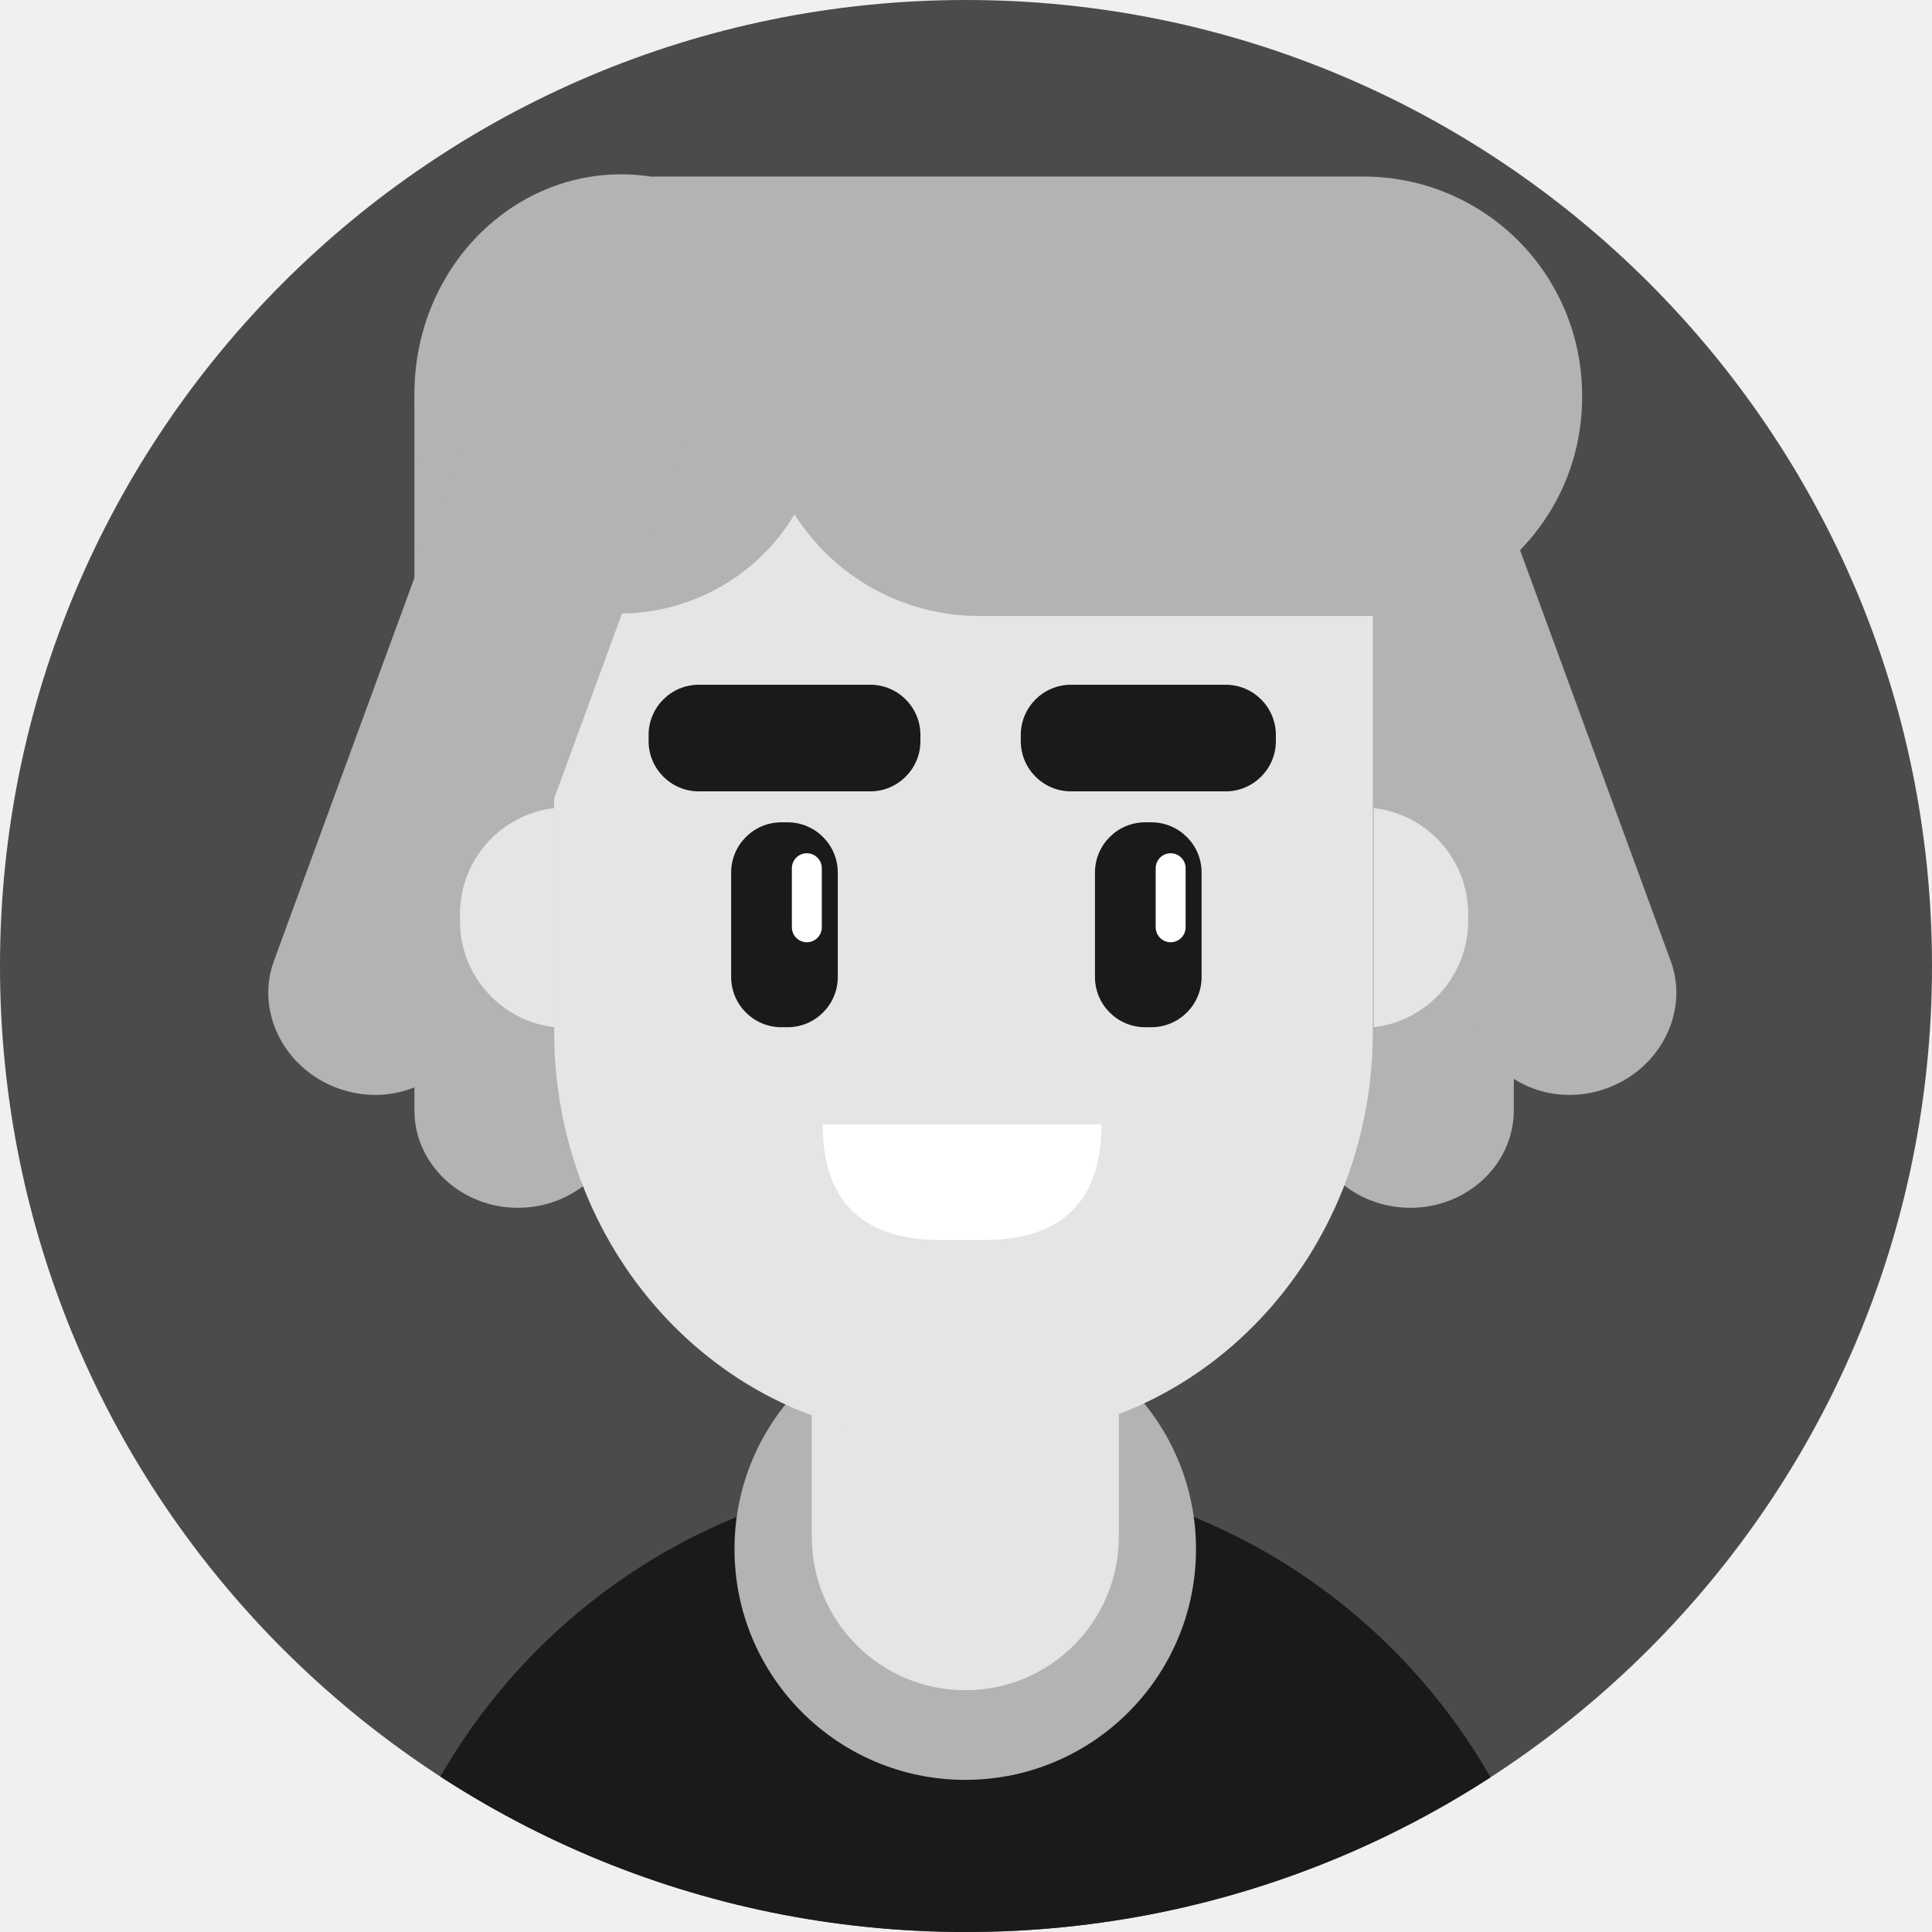
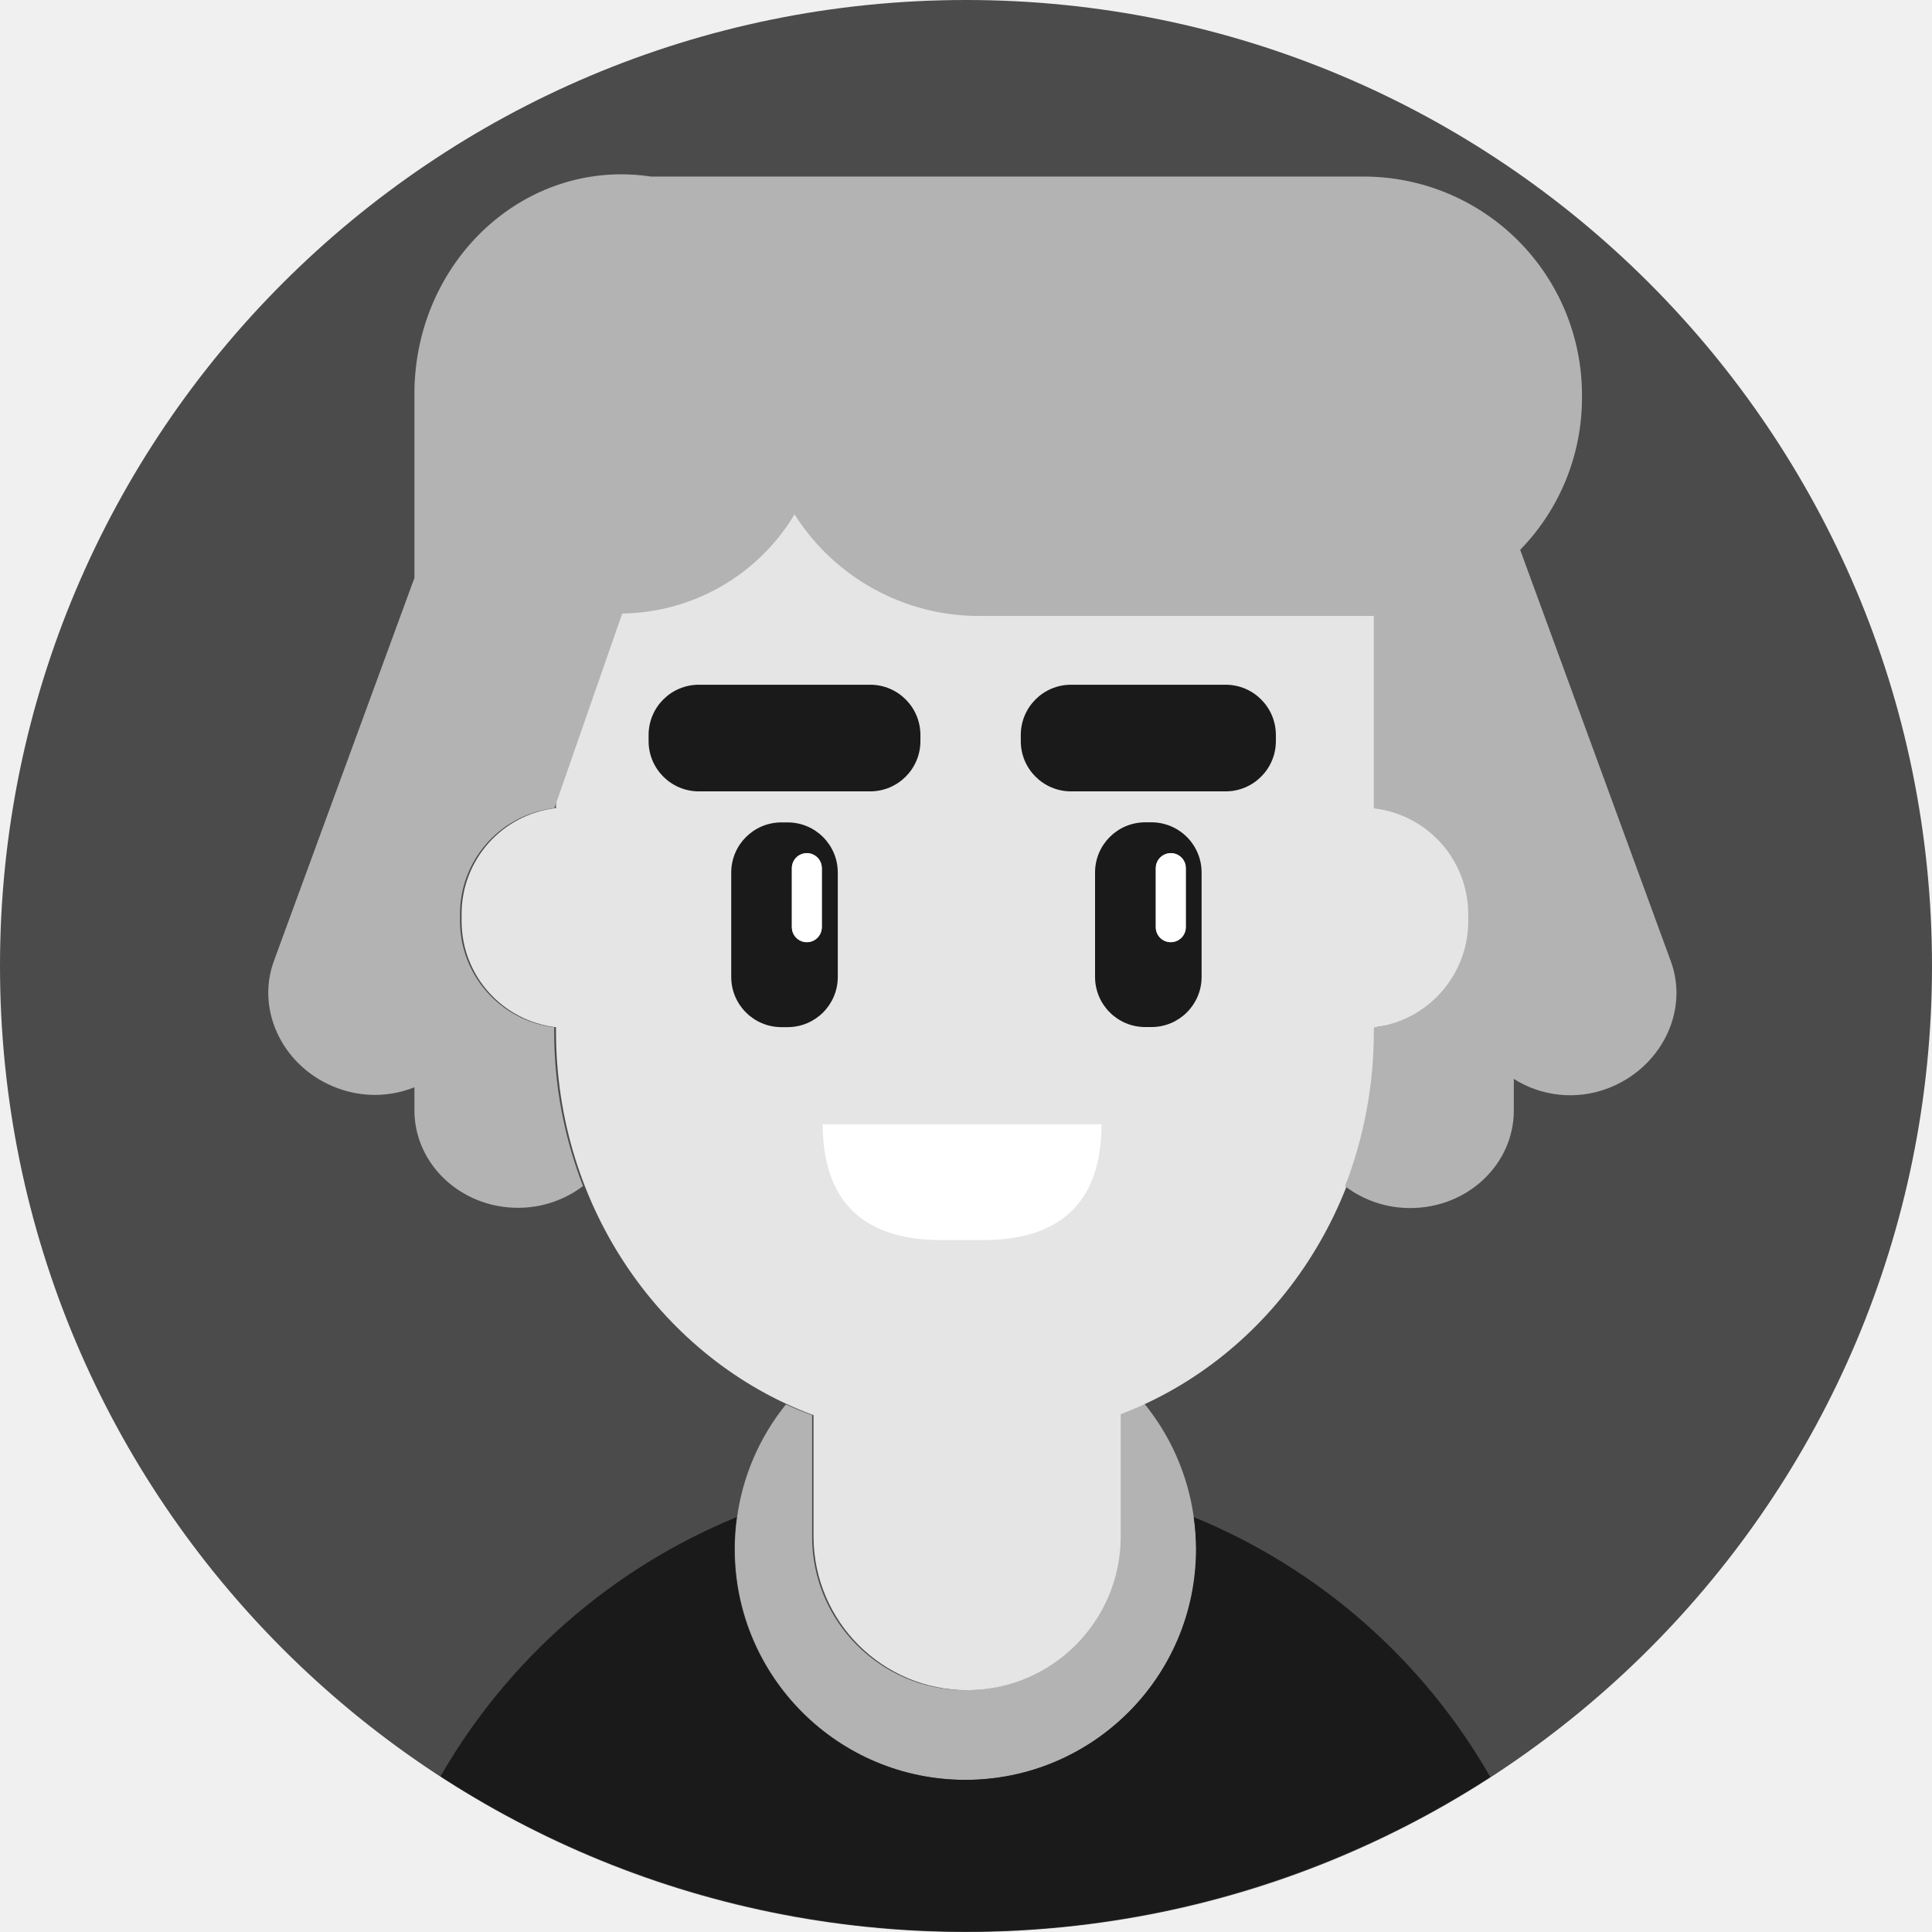
- <svg xmlns="http://www.w3.org/2000/svg" id="FINAL_AVATARS" data-name="FINAL AVATARS" viewBox="0 0 231 231">
-   <defs>
-     <style>.cls-1{fill:none;clip-rule:evenodd;}.cls-2{clip-path:url(#clip-path);}.cls-3{fill:#4b4b4b;fill-rule:evenodd;}.cls-4{fill:#b3b3b3;}.cls-5{fill:#e5e5e5;}.cls-6{fill:#1a1a1a;}.cls-7{fill:#fff;}</style>
-     <clipPath id="clip-path">
-       <path class="cls-1" d="M115.5,0A115.5,115.5,0,1,1,0,115.5,115.5,115.5,0,0,1,115.5,0Z" />
-     </clipPath>
-   </defs>
-   <g class="cls-2">
-     <path class="cls-3" d="M115.5,0A115.5,115.5,0,1,1,0,115.5,115.5,115.5,0,0,1,115.5,0Z" />
-     <path class="cls-4" d="M181,48.2v84.55c0,6.42-5.52,11.66-12.38,11.66h0c-6.82,0-12.38-5.21-12.38-11.66V48.2c0-6.41,5.53-11.65,12.38-11.65h0C175.44,36.55,181,41.79,181,48.2Z" />
-     <path class="cls-4" d="M170.65,35.52l29.11,79.38c2.21,6-1.18,12.85-7.61,15.21h0c-6.4,2.35-13.42-.62-15.64-6.68L147.4,44.05c-2.21-6,1.18-12.85,7.61-15.21h0C161.45,26.49,168.44,29.5,170.65,35.52Z" />
-     <path class="cls-5" d="M164.25,96.62v26.2a12.77,12.77,0,0,0,11.29-12.68v-.85A12.74,12.74,0,0,0,164.25,96.62Z" />
-     <path class="cls-4" d="M49.55,48.2v84.55c0,6.42,5.53,11.66,12.38,11.66h0c6.82,0,12.39-5.21,12.39-11.66V48.2c0-6.41-5.53-11.65-12.39-11.65h0C55.08,36.55,49.55,41.79,49.55,48.2Z" />
-     <circle class="cls-6" cx="115.41" cy="248.31" r="72.28" />
-     <circle class="cls-4" cx="115.41" cy="185.22" r="27.59" />
-     <rect class="cls-5" x="97.06" y="139.13" width="36.71" height="62.96" rx="18.35" />
-     <path class="cls-5" d="M164,69.64c-2-24.86-21.78-44.39-45.86-44.39H112.3c-24.07,0-43.83,19.51-45.86,44.39q-.18,2.1-.18,4.23v49.47c0,26.84,20.61,48.61,46,48.61h5.88c25.42,0,46-21.75,46-48.61V73.87Q164.22,71.74,164,69.64Z" />
-     <path class="cls-7" d="M98.37,134.43c0,6.4,2.26,13.84,14.17,13.84h5c11.91,0,14.14-7.44,14.17-13.84Z" />
-     <rect class="cls-6" x="87.42" y="98.32" width="12.75" height="24.5" rx="6.01" />
-     <rect class="cls-7" x="94.68" y="102.02" width="3.58" height="10.64" rx="1.79" />
-     <rect class="cls-6" x="77.55" y="81.87" width="32.5" height="12.75" rx="6.01" />
-     <rect class="cls-6" x="130.92" y="98.32" width="12.75" height="24.5" rx="6.01" />
-     <rect class="cls-7" x="138.18" y="102.02" width="3.58" height="10.64" rx="1.79" />
-     <rect class="cls-6" x="122.05" y="81.87" width="30.5" height="12.75" rx="6.01" />
-     <path class="cls-4" d="M163,21.11H77.83a24.14,24.14,0,0,0-3.53-.27c-13.67,0-24.75,11.76-24.75,26.26S60.63,73.36,74.3,73.36A24.4,24.4,0,0,0,95,61.5a26.08,26.08,0,0,0,22.06,12.15h46a26.1,26.1,0,0,0,26.1-26.1v-.34A26.11,26.11,0,0,0,163,21.11Z" />
-     <path class="cls-4" d="M61.86,35.52,32.75,114.9c-2.21,6,1.18,12.85,7.62,15.21h0c6.4,2.35,13.41-.62,15.64-6.68l29.1-79.38c2.21-6-1.17-12.85-7.61-15.21h0C71.06,26.49,64.07,29.5,61.86,35.52Z" />
-     <path class="cls-5" d="M66.27,96.62v26.2A12.77,12.77,0,0,1,55,110.14v-.85A12.75,12.75,0,0,1,66.27,96.62Z" />
-   </g>
+ <svg xmlns="http://www.w3.org/2000/svg" data-name="CC FINAL AVATARS" viewBox="0 0 231 231">
+   <path d="M115.5 0A115.5 115.5 0 1 1 0 115.5 115.5 115.5 0 0 1 115.5 0Z" style="fill:#4b4b4b;fill-rule:evenodd" />
+   <path class="clothes" d="M142.73 181.39a27.45 27.45 0 0 0-5.93-13.59c-1 .47-2 .9-3 1.29v14.65a18.35 18.35 0 1 1-36.7 0v-14.53c-1.07-.39-2.11-.82-3.13-1.29a27.4 27.4 0 0 0-5.84 13.47 26.87 26.87 0 0 0-.27 3.83 27.59 27.59 0 0 0 55.18 0 28.42 28.42 0 0 0-.31-3.83Z" style="fill:#b3b3b3;fill-opacity:1" />
+   <path class="clothes" d="M142.73 181.39a28.42 28.42 0 0 1 .27 3.83 27.59 27.59 0 0 1-55.18 0 26.87 26.87 0 0 1 .27-3.83 72.56 72.56 0 0 0-35.42 31 115.55 115.55 0 0 0 125.52.08 72.49 72.49 0 0 0-35.46-31.08Z" style="fill:#1a1a1a;fill-opacity:1" />
+   <path class="head" d="M164.44 96.62V73.87q0-2.13-.18-4.23c-2-24.86-21.79-44.39-45.86-44.39h-5.88c-24.07 0-43.83 19.51-45.86 44.39q-.18 2.1-.18 4.23v22.75a12.74 12.74 0 0 0-11.29 12.67v.85a12.77 12.77 0 0 0 11.29 12.68v.52c0 21.19 12.86 39.22 30.79 45.87v14.53a18.41 18.41 0 0 0 18.36 18.35A18.41 18.41 0 0 0 134 183.74v-14.65c17.75-6.74 30.46-24.67 30.46-45.75v-.52a12.77 12.77 0 0 0 11.29-12.68v-.85a12.74 12.74 0 0 0-11.31-12.67Z" style="fill:#e5e5e5;fill-opacity:1" />
+   <path class="top" d="m199.76 114.9-18-49.16a26 26 0 0 0 7.39-18.19v-.34A26.11 26.11 0 0 0 163 21.11H77.83a24.14 24.14 0 0 0-3.53-.27c-13.67 0-24.75 11.76-24.75 26.26v22l-16.8 45.8c-2.21 6 1.18 12.85 7.62 15.21a12.72 12.72 0 0 0 9.18-.11v2.75c0 6.42 5.53 11.66 12.38 11.66a12.82 12.82 0 0 0 7.78-2.6 50.79 50.79 0 0 1-3.45-18.47v-.52A12.8 12.8 0 0 1 55 110.14v-.85a12.73 12.73 0 0 1 10.84-12.6c.15 0 .3-.06.45-.07l8.06-23.13.05-.13A24.42 24.42 0 0 0 95 61.5a26.08 26.08 0 0 0 22.06 12.15h47.2v23a12.29 12.29 0 0 1 2.65.6 12.74 12.74 0 0 1 8.64 12.07v.85a12.82 12.82 0 0 1-11.29 12.68v.52a51 51 0 0 1-3.44 18.46 12.82 12.82 0 0 0 7.8 2.61c6.86 0 12.38-5.24 12.38-11.66V129a12.63 12.63 0 0 0 11.19 1.15c6.39-2.4 9.81-9.22 7.57-15.25Z" style="fill:#b3b3b3;fill-opacity:1" />
+   <path class="mouth" d="M98.37 134.43c0 3.7.79 7.73 3.71 10.49 2.14 2 5.43 3.35 10.46 3.35h5c5.34 0 8.72-1.5 10.84-3.73 2.62-2.73 3.31-6.58 3.33-10.11Z" style="fill:#fff;fill-opacity:1" />
+   <rect class="eyes" x="77.55" y="81.87" width="32.5" height="12.75" rx="6.01" style="fill:#1a1a1a;fill-opacity:1" />
+   <rect class="eyes" x="122.05" y="81.87" width="30.5" height="12.75" rx="6.01" style="fill:#1a1a1a;fill-opacity:1" />
+   <path class="eyes" d="M100.17 116.81v-12.48a6 6 0 0 0-6-6h-.74a6 6 0 0 0-6 6v12.48a6 6 0 0 0 6 6h.74a6 6 0 0 0 6-6Zm-1.91-5.94a1.79 1.79 0 0 1-3.58 0v-7.06a1.79 1.79 0 0 1 3.58 0Z" style="fill:#1a1a1a;fill-opacity:1" />
+   <path class="eyes" d="M96.47 102a1.79 1.79 0 0 0-1.79 1.79v7.06a1.79 1.79 0 0 0 3.58 0v-7.06a1.79 1.79 0 0 0-1.79-1.79Z" style="fill:#fff;fill-opacity:1" />
+   <path class="eyes" d="M137.67 98.32h-.74a6 6 0 0 0-6 6v12.48a6 6 0 0 0 6 6h.74a6 6 0 0 0 6-6v-12.47a6 6 0 0 0-6-6.01Zm4.09 12.55a1.79 1.79 0 0 1-3.58 0v-7.06a1.79 1.79 0 1 1 3.58 0Z" style="fill:#1a1a1a;fill-opacity:1" />
+   <path class="eyes" d="M140 102a1.79 1.79 0 0 0-1.79 1.79v7.06a1.79 1.79 0 0 0 3.58 0v-7.06A1.79 1.79 0 0 0 140 102Z" style="fill:#fff;fill-opacity:1" />
</svg>
